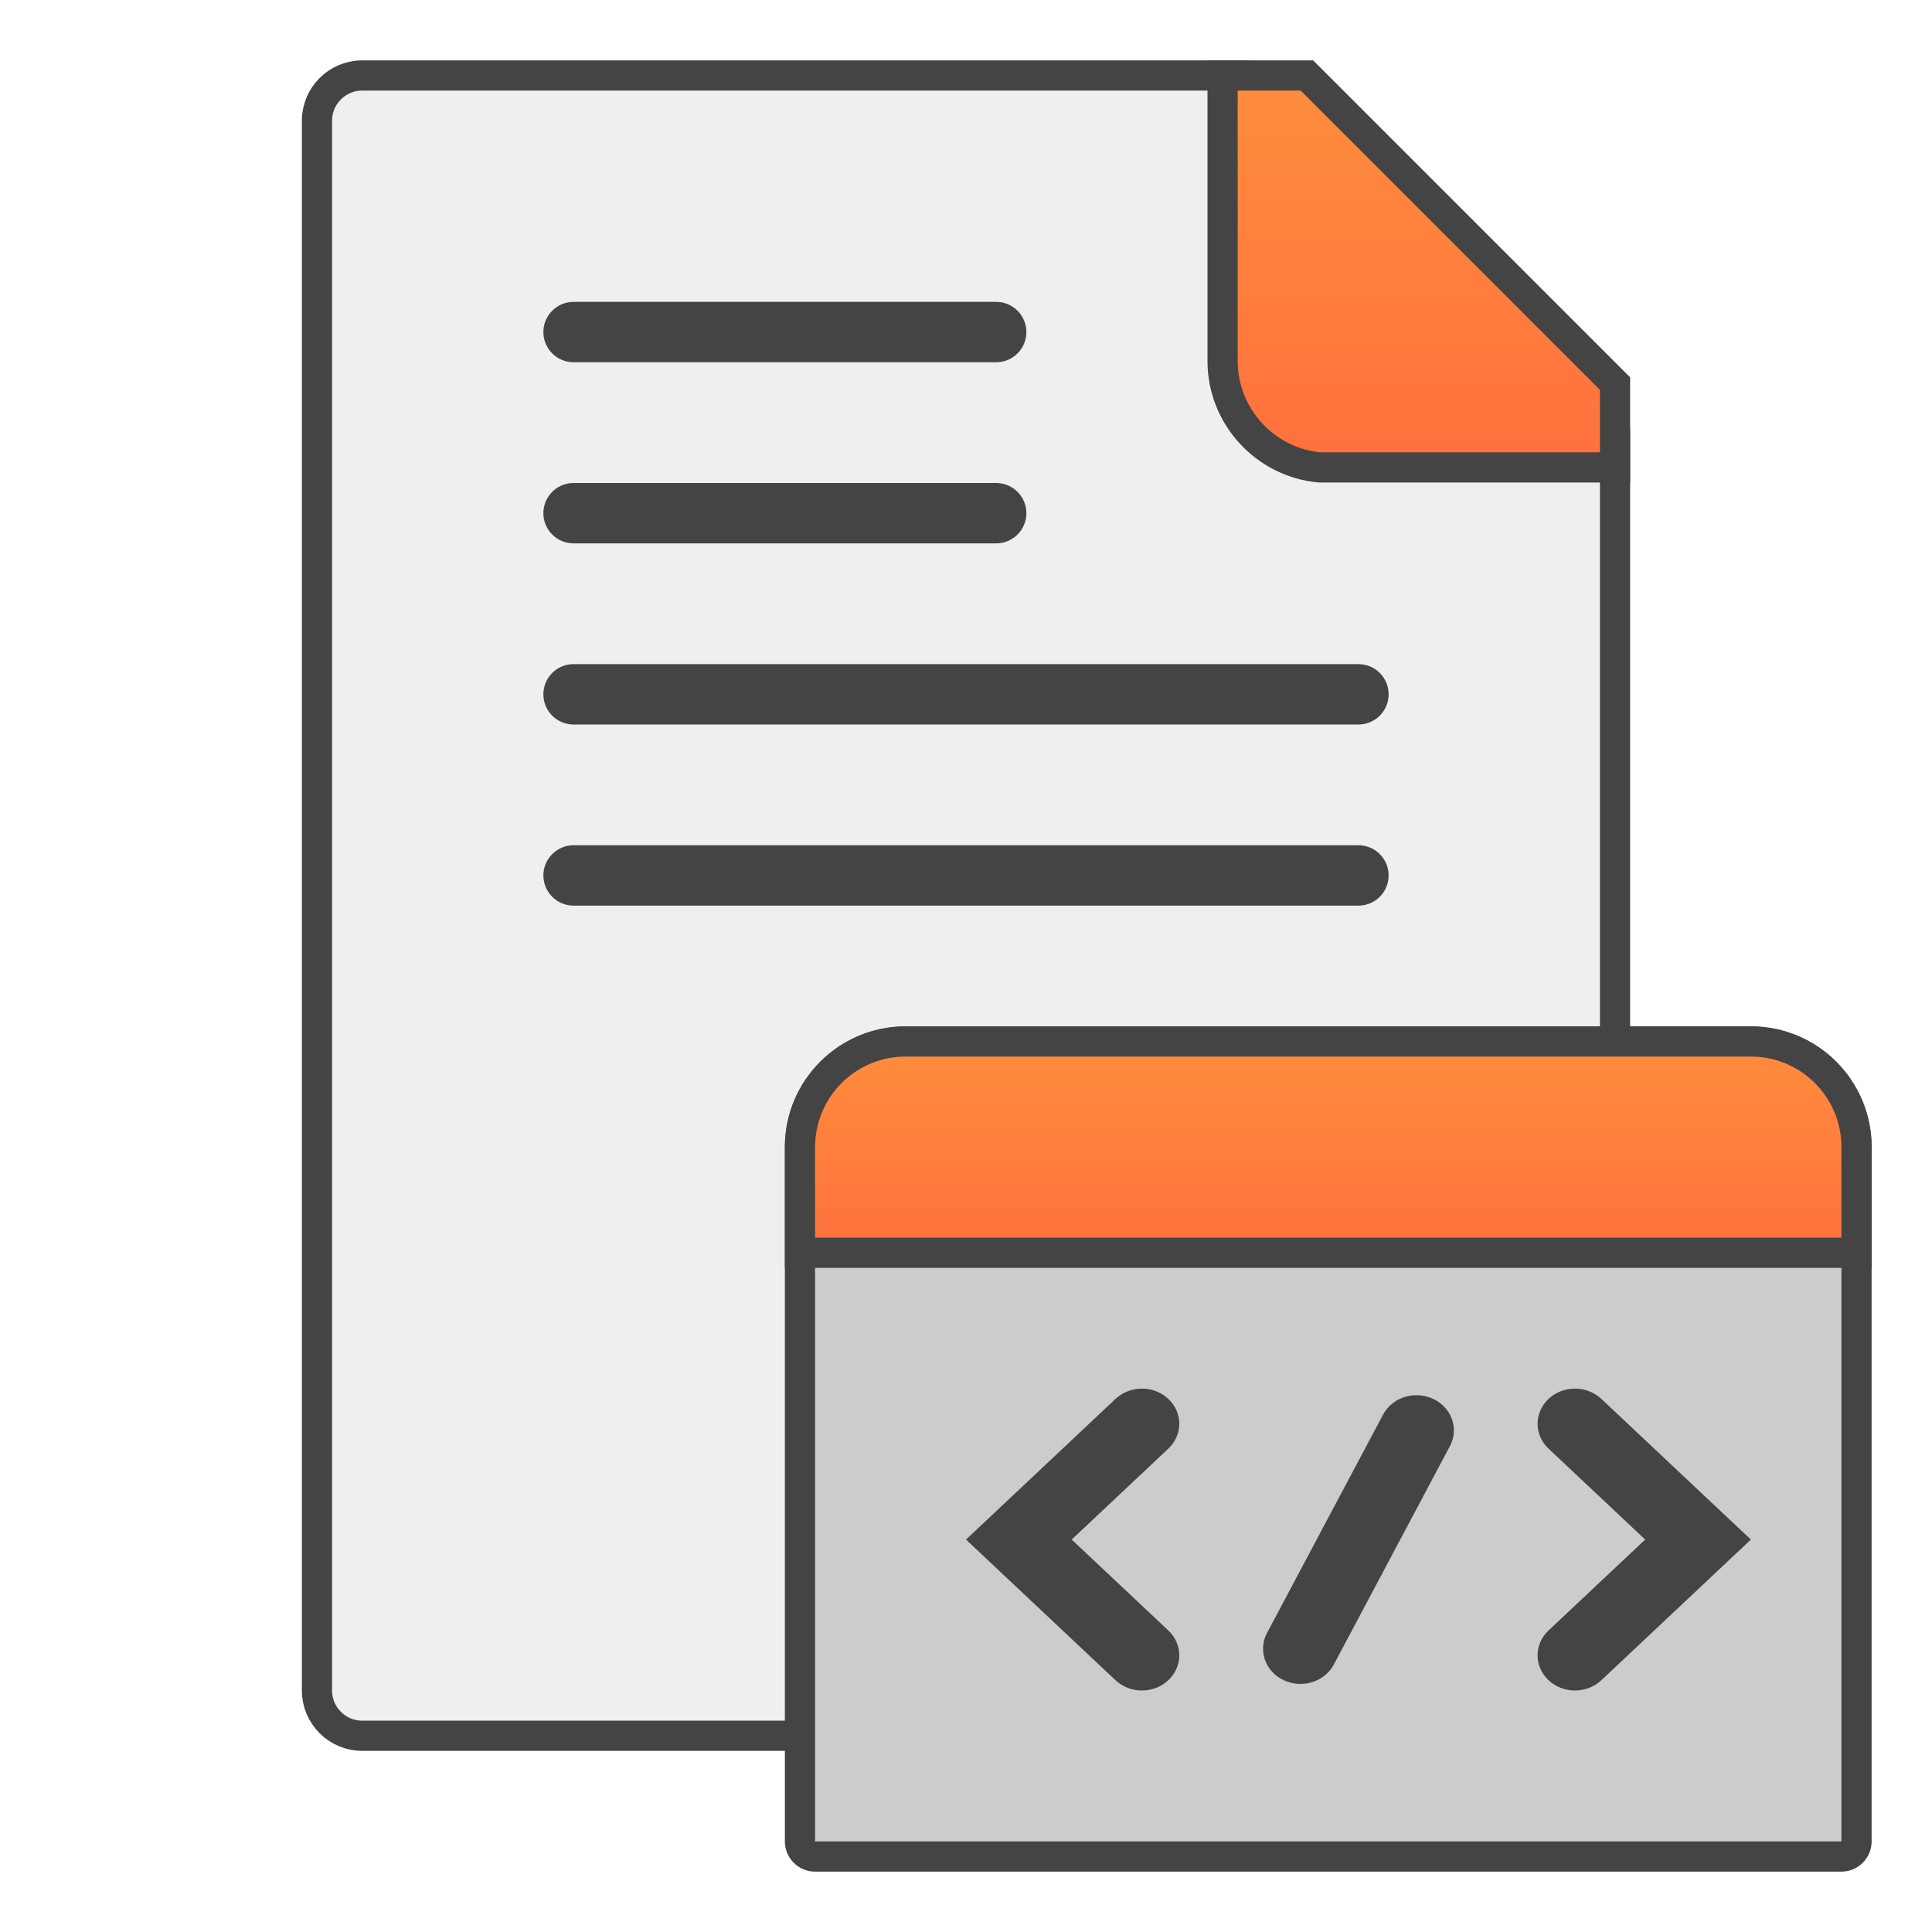
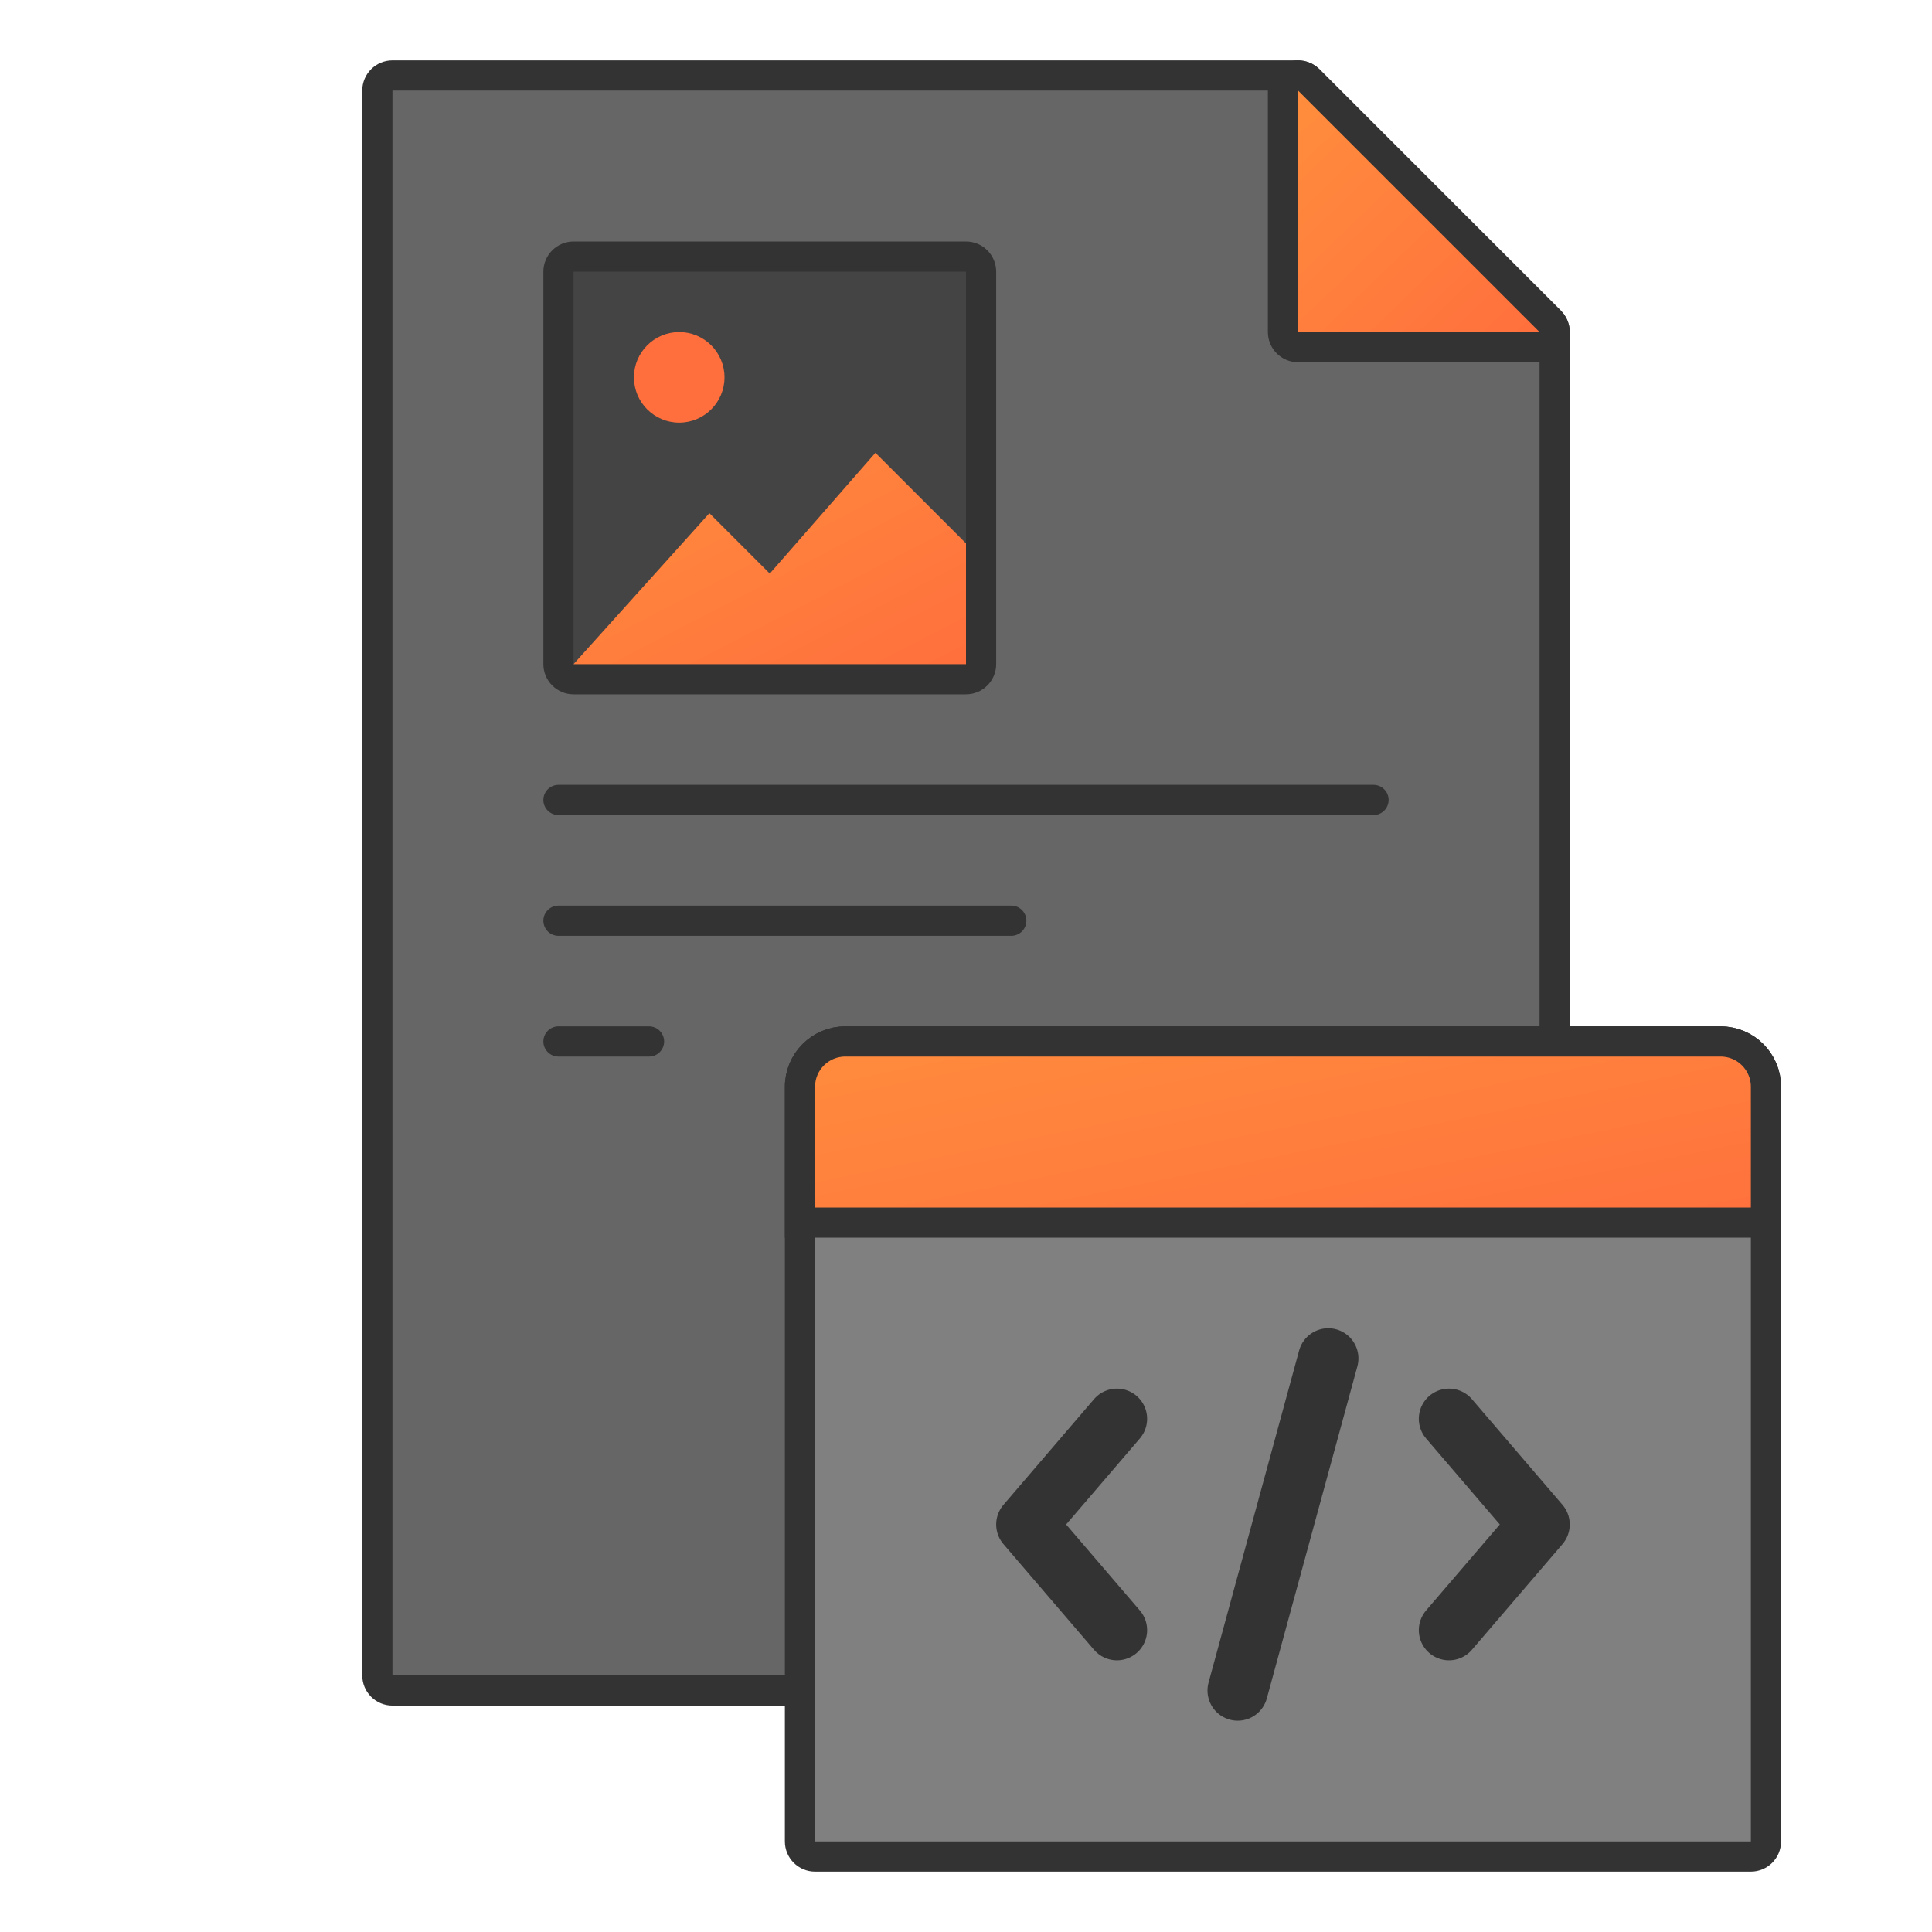
<svg xmlns="http://www.w3.org/2000/svg" width="64" height="64" viewBox="0 0 64 64" fill="none">
-   <path d="M53.5 56C53.5 56.828 52.828 57.5 52 57.5H12C11.172 57.5 10.5 56.828 10.5 56V4C10.5 3.172 11.172 2.5 12 2.5H41.199C41.584 2.5 41.955 2.649 42.234 2.915L53.036 13.225C53.332 13.508 53.5 13.9 53.5 14.31V56Z" fill="#EFEFEF" stroke="#444444" />
-   <path d="M40.5 11.962C40.5 13.801 41.919 15.322 43.719 15.485H44.042H53.5V12.707L43.293 2.5H40.5V11.962Z" fill="url(#paint0_linear_839_28239)" stroke="#444444" />
-   <rect x="18" y="10" width="16" height="2" rx="1" fill="#444444" />
-   <rect x="18" y="22" width="28" height="2" rx="1" fill="#444444" />
-   <rect x="18" y="28" width="28" height="2" rx="1" fill="#444444" />
-   <rect x="18" y="16" width="16" height="2" rx="1" fill="#444444" />
-   <path d="M26.5 38C26.5 36.067 28.067 34.5 30 34.5H58C59.933 34.5 61.5 36.067 61.5 38V61C61.5 61.276 61.276 61.5 61 61.5H27C26.724 61.5 26.5 61.276 26.5 61V38Z" fill="#CCCCCC" stroke="#444444" />
-   <path d="M26.5 38C26.5 36.067 28.067 34.5 30 34.5H58C59.933 34.5 61.5 36.067 61.5 38V41.5H26.5V38Z" fill="url(#paint1_linear_839_28239)" stroke="#444444" />
-   <path fill-rule="evenodd" clip-rule="evenodd" d="M51.297 55.659C50.814 55.205 50.814 54.466 51.297 54.012L54.499 51L51.297 47.988C50.814 47.533 50.814 46.795 51.297 46.341C51.78 45.886 52.565 45.886 53.048 46.341L58 51L53.048 55.659C52.565 56.114 51.78 56.114 51.297 55.659ZM36.952 55.659L32 51L36.952 46.341C37.435 45.886 38.22 45.886 38.703 46.341C39.186 46.795 39.186 47.533 38.703 47.988L35.501 51L38.703 54.012C39.186 54.466 39.186 55.205 38.703 55.659C38.22 56.114 37.435 56.114 36.952 55.659ZM41.971 54.096C41.665 54.671 41.914 55.372 42.525 55.659C43.137 55.947 43.881 55.714 44.186 55.138L48.031 47.903C48.337 47.328 48.089 46.629 47.478 46.341C46.866 46.053 46.122 46.286 45.816 46.861L41.971 54.096Z" fill="#444444" />
+   <path d="M12.5 55.5C12.5 55.633 12.553 55.76 12.646 55.854C12.74 55.947 12.867 56 13 56H51C51.276 56 51.5 55.776 51.5 55.5V11C51.5 10.867 51.447 10.74 51.354 10.646L43.354 2.646C43.26 2.553 43.133 2.5 43 2.5H13C12.724 2.5 12.5 2.724 12.5 3V55.5Z" fill="#666666" stroke="#333333" stroke-miterlimit="10" stroke-linecap="round" stroke-linejoin="round" />
+   <path d="M32.5 9C32.5 8.724 32.276 8.5 32 8.5H19C18.724 8.5 18.5 8.724 18.5 9V22C18.5 22.276 18.724 22.5 19 22.5H32C32.276 22.5 32.5 22.276 32.5 22V9Z" fill="#444444" stroke="#333333" stroke-miterlimit="10" stroke-linecap="round" stroke-linejoin="round" />
+   <path fill-rule="evenodd" clip-rule="evenodd" d="M32 22H19L23.5 17L25.5 19L29 15L32 18V22Z" fill="url(#paint0_linear_1719_7640)" />
+   <path d="M22.5 14C23.328 14 24 13.328 24 12.5C24 11.672 23.328 11 22.5 11C21.672 11 21 11.672 21 12.5C21 13.328 21.672 14 22.5 14Z" fill="#FF6F3D" />
+   <path d="M51 11.5C51.202 11.5 51.385 11.378 51.462 11.191C51.539 11.005 51.497 10.789 51.354 10.646L43.354 2.646C43.211 2.503 42.995 2.461 42.809 2.538C42.622 2.615 42.5 2.798 42.5 3V11C42.5 11.276 42.724 11.5 43 11.5H51Z" fill="url(#paint1_linear_1719_7640)" stroke="#333333" stroke-miterlimit="10" stroke-linecap="round" stroke-linejoin="round" />
+   <path d="M26.5 36C26.5 35.172 27.172 34.5 28 34.5H57C57.828 34.5 58.5 35.172 58.5 36V61C58.5 61.276 58.276 61.5 58 61.5H27C26.724 61.5 26.5 61.276 26.5 61V36Z" fill="#808080" stroke="#333333" />
+   <path d="M37 47L34 50.5L37 54" stroke="#333333" stroke-width="2" stroke-linecap="round" stroke-linejoin="round" />
+   <path d="M48 54L51 50.5L48 47" stroke="#333333" stroke-width="2" stroke-linecap="round" stroke-linejoin="round" />
+   <path d="M44 45L41 56" stroke="#333333" stroke-width="2" stroke-linecap="round" stroke-linejoin="round" />
+   <path d="M26.5 36C26.5 35.172 27.172 34.5 28 34.5H57C57.828 34.5 58.5 35.172 58.5 36V40.5H26.5V36Z" fill="url(#paint2_linear_1719_7640)" stroke="#333333" />
+   <rect x="18" y="30" width="16" height="1" rx="0.5" fill="#333333" />
+   <rect x="18" y="34" width="4" height="1" rx="0.5" fill="#333333" />
+   <rect x="18" y="26" width="28" height="1" rx="0.5" fill="#333333" />
  <defs>
-     <linearGradient id="paint0_linear_839_28239" x1="47" y1="2" x2="47" y2="16" gradientUnits="userSpaceOnUse">
+     <linearGradient id="paint0_linear_1719_7640" x1="19" y1="14.727" x2="24.723" y2="25.771" gradientUnits="userSpaceOnUse">
      <stop stop-color="#FF8E3D" />
      <stop offset="1" stop-color="#FF6F3D" />
    </linearGradient>
-     <linearGradient id="paint1_linear_839_28239" x1="44" y1="34" x2="44" y2="42" gradientUnits="userSpaceOnUse">
+     <linearGradient id="paint1_linear_1719_7640" x1="43" y1="2.688" x2="51" y2="11" gradientUnits="userSpaceOnUse">
+       <stop stop-color="#FF8E3D" />
+       <stop offset="1" stop-color="#FF6F3D" />
+     </linearGradient>
+     <linearGradient id="paint2_linear_1719_7640" x1="26" y1="33.727" x2="28.746" y2="47.176" gradientUnits="userSpaceOnUse">
      <stop stop-color="#FF8E3D" />
      <stop offset="1" stop-color="#FF6F3D" />
    </linearGradient>
  </defs>
</svg>
